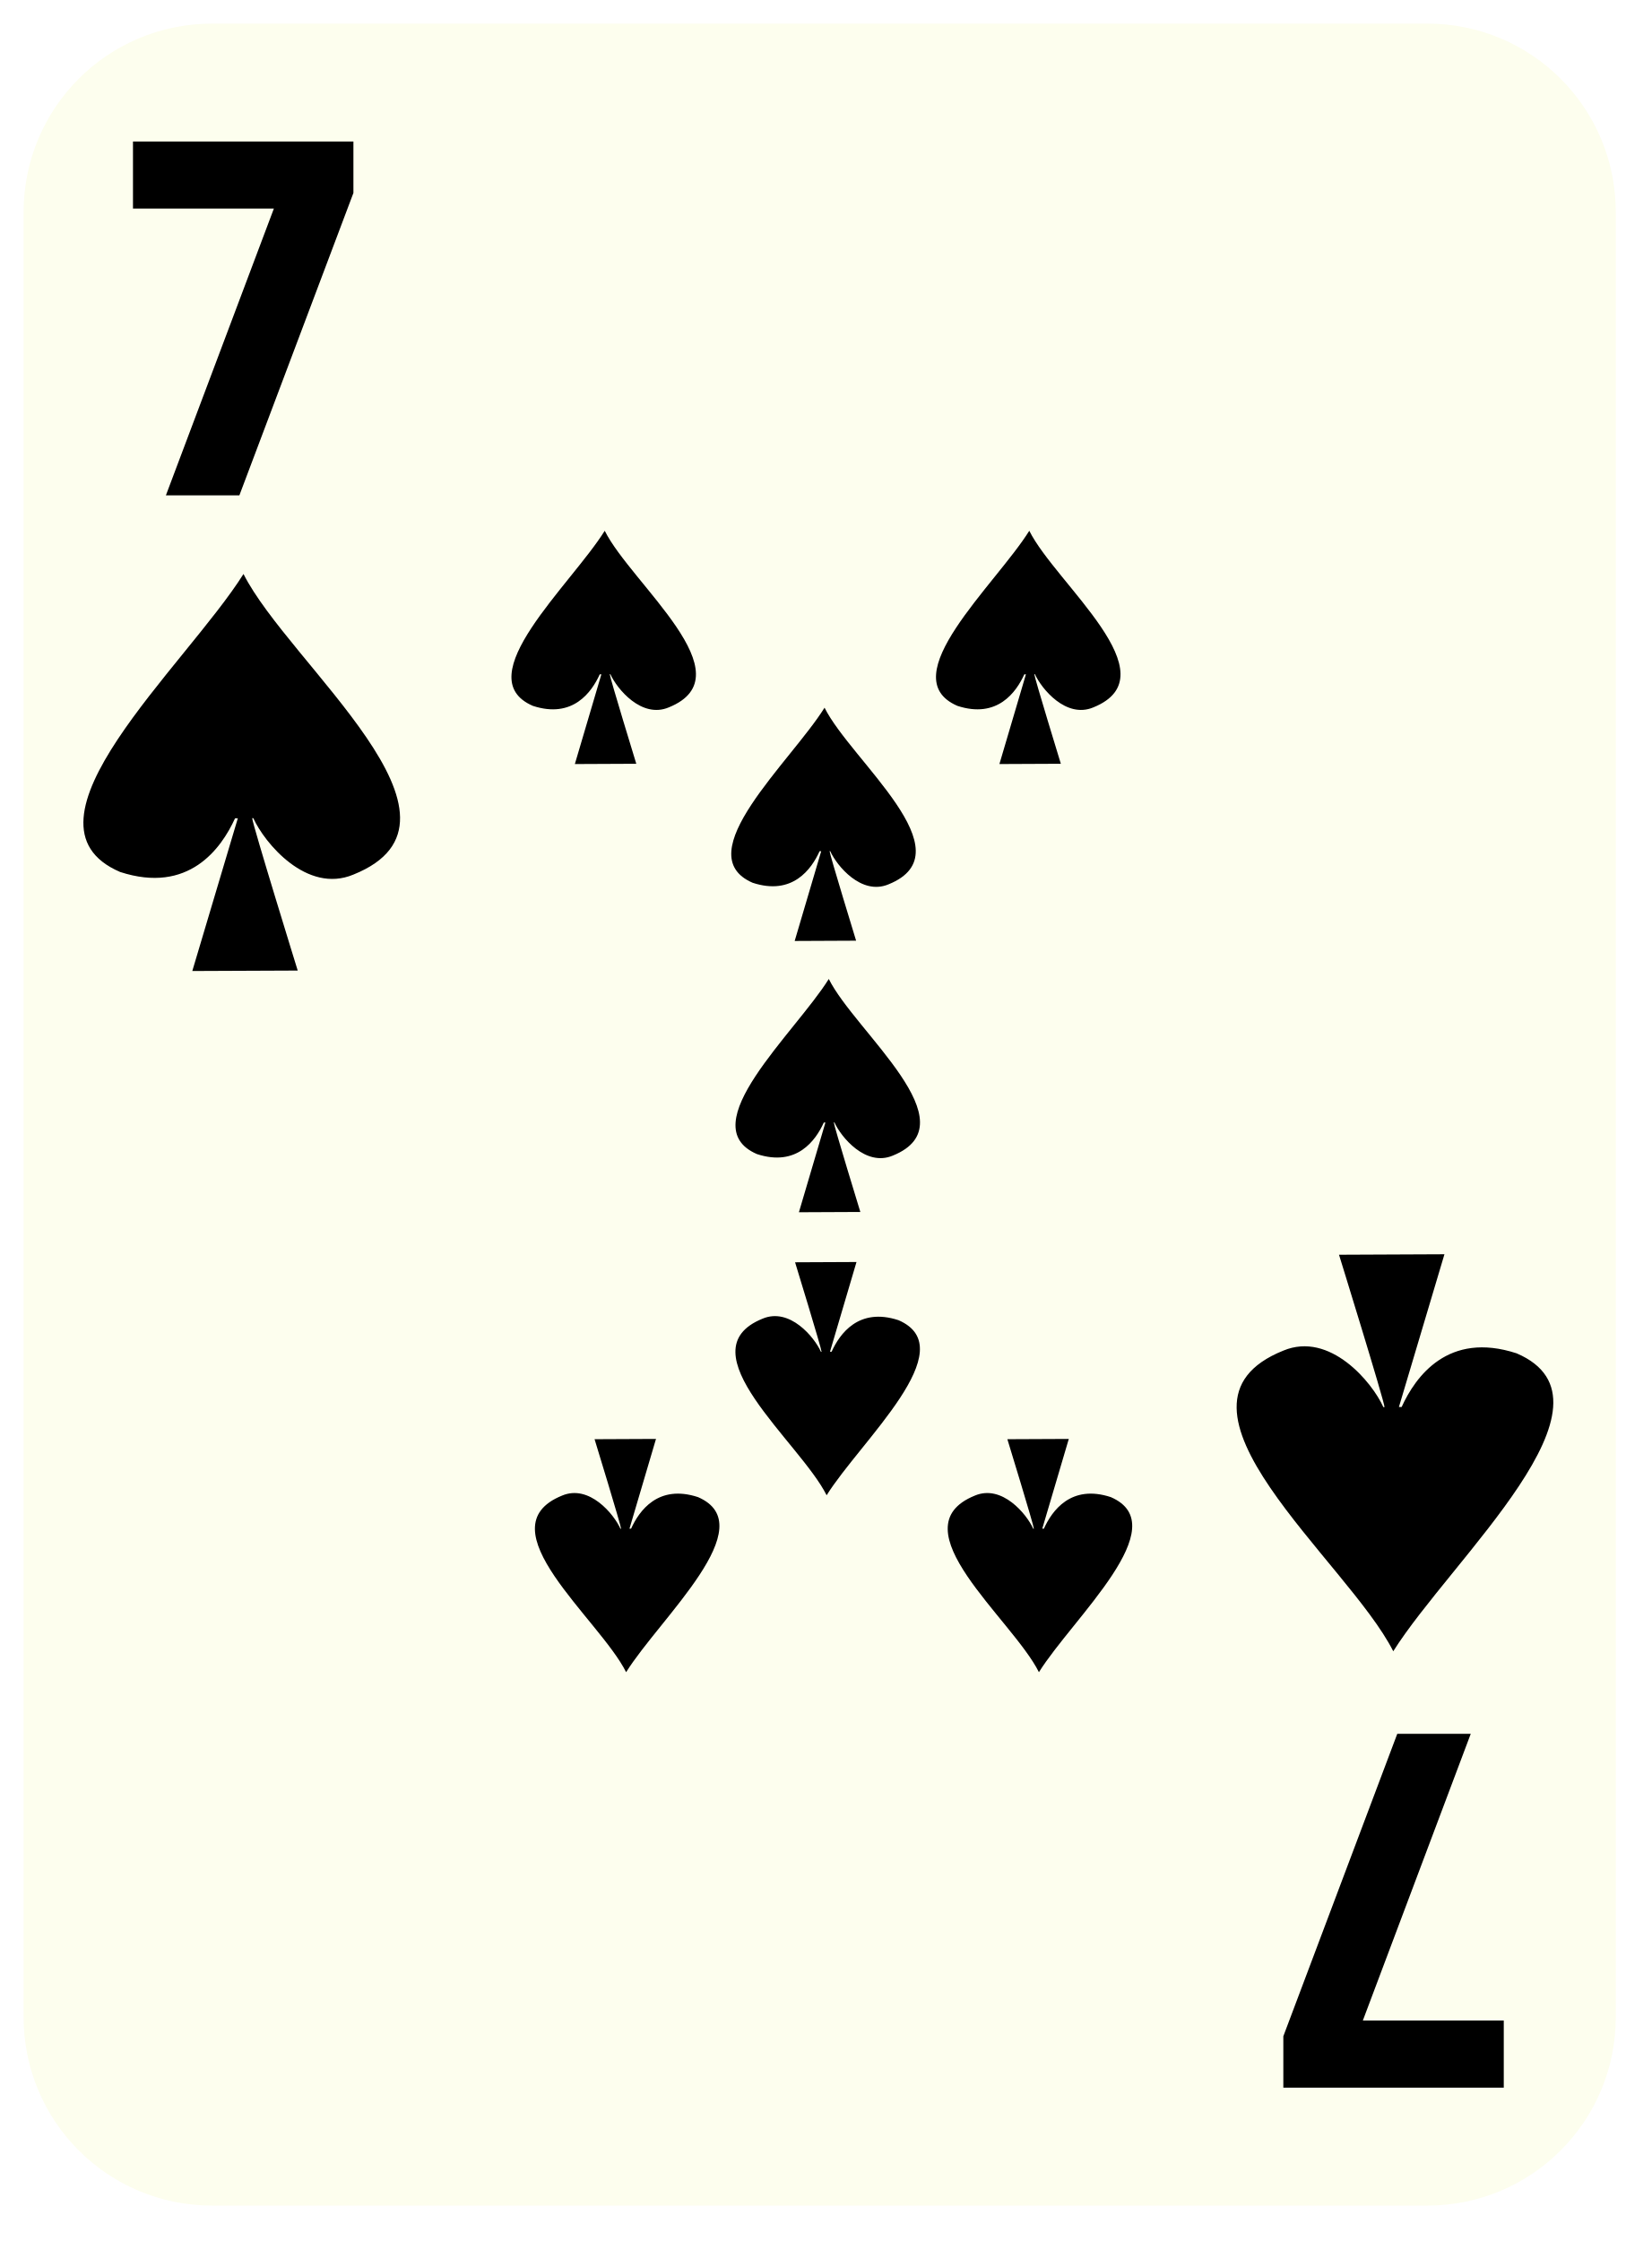
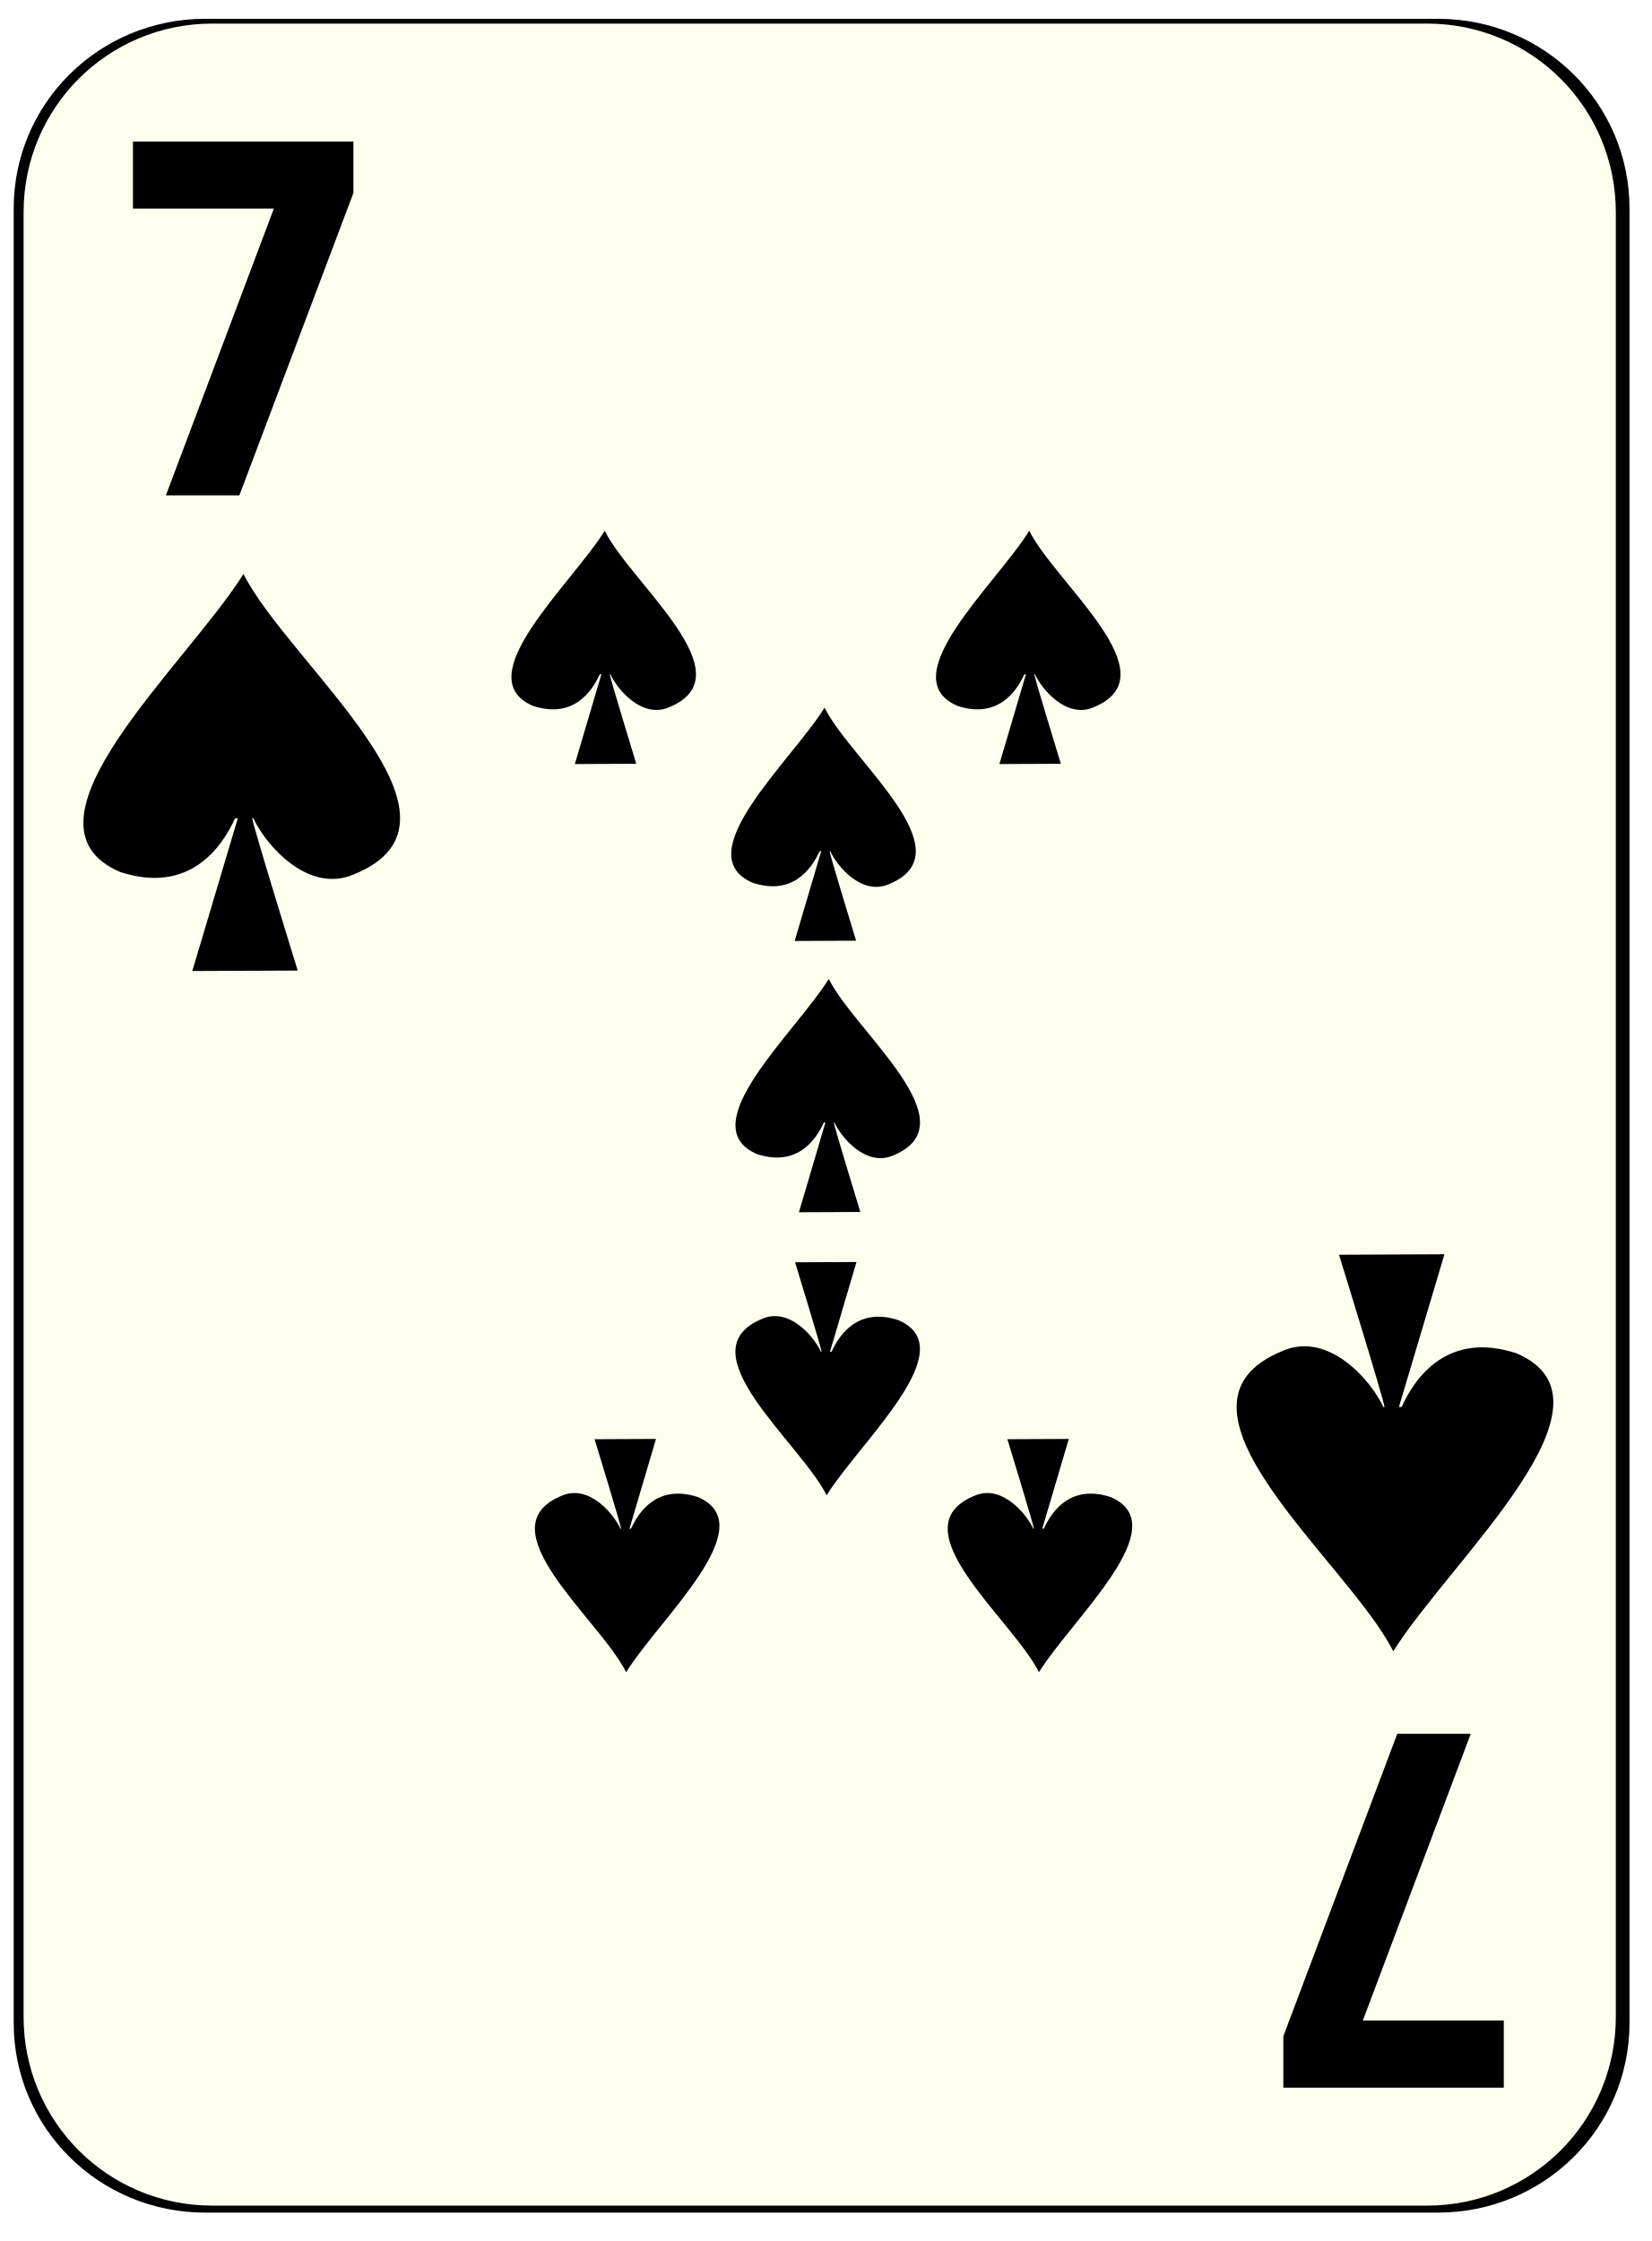
<svg xmlns="http://www.w3.org/2000/svg" id="svg2" viewBox="0 0 140 190" version="1.0" y="0" x="0">
  <g id="layer1">
    <g id="g5630">
+       <path id="rect1306-4" style="fill:#010101;fill-opacity:1" d="m 17.398,1.594 104.526,0 c 8.991,0 16.237,7.175 16.237,16.086 l 0,153.827 c 0,8.908 -7.246,16.086 -16.237,16.086 l -104.526,0 c -8.995,0 -16.237,-7.179 -16.237,-16.086 l 0,-153.827 c 0,-8.912 7.242,-16.086 16.237,-16.086 z" />
      <path id="rect1306" style="fill:#fdfeee" d="m18 2h103c8.86 0 16 7.136 16 16v153c0 8.86-7.14 16-16 16h-103c-8.864 0-16-7.14-16-16v-153c0-8.864 7.136-16 16-16z" />
    </g>
  </g>
  <g id="g1729" transform="matrix(.59314 0 0 .23894 -103.05 9.256)">
    <path id="path1731" style="stroke-linejoin:round;fill-rule:evenodd;stroke-width:.759;fill:#000000" d="m260.18 149.6c-4.84 19.24-19.68 52-10.28 62.12 5.71 4.66 8.42-4.88 9.57-11.19h0.23l-3.79 31.84 8.78-0.1s-3.78-30.6-3.79-31.77h0.09c0.93 5.16 4.46 15.83 8.34 11.77 11.34-11.4-5.36-43.83-9.15-62.67z" />
  </g>
  <g id="g1753" transform="matrix(-.59314 0 0 -.23894 207.41 177.52)">
    <path id="path1755" style="stroke-linejoin:round;fill-rule:evenodd;stroke-width:.759;fill:#000000" d="m260.18 149.6c-4.84 19.24-19.68 52-10.28 62.12 5.71 4.66 8.42-4.88 9.57-11.19h0.23l-3.79 31.84 8.78-0.1s-3.78-30.6-3.79-31.77h0.09c0.93 5.16 4.46 15.83 8.34 11.77 11.34-11.4-5.36-43.83-9.15-62.67z" />
  </g>
  <g id="g3456" transform="matrix(.59314 0 0 .23894 -67.053 9.256)">
    <path id="path3458" style="stroke-linejoin:round;fill-rule:evenodd;stroke-width:.759;fill:#000000" d="m260.18 149.6c-4.84 19.24-19.68 52-10.28 62.12 5.71 4.66 8.42-4.88 9.57-11.19h0.23l-3.79 31.84 8.78-0.1s-3.78-30.6-3.79-31.77h0.09c0.93 5.16 4.46 15.83 8.34 11.77 11.34-11.4-5.36-43.83-9.15-62.67z" />
  </g>
  <g id="g3460" transform="matrix(-.59314 0 0 -.23894 242.41 177.52)">
    <path id="path3462" style="stroke-linejoin:round;fill-rule:evenodd;stroke-width:.759;fill:#000000" d="m260.18 149.6c-4.84 19.24-19.68 52-10.28 62.12 5.71 4.66 8.42-4.88 9.57-11.19h0.23l-3.79 31.84 8.78-0.1s-3.78-30.6-3.79-31.77h0.09c0.93 5.16 4.46 15.83 8.34 11.77 11.34-11.4-5.36-43.83-9.15-62.67z" />
  </g>
  <path id="path1561" style="fill-rule:evenodd;fill:#000000" d="m20.645 48.665c-4.925 7.825-20.035 21.149-10.463 25.263 5.811 1.894 8.576-1.983 9.747-4.549h0.235l-3.859 12.946 8.937-0.038s-3.85-12.445-3.859-12.921h0.094c0.946 2.097 4.536 6.439 8.484 4.785 11.546-4.635-5.455-17.824-9.316-25.486z" />
  <path id="text2850" style="fill:#000000" d="m11.275 11.998h18.69v4.36l-9.669 25.64h-6.23l9.154-24.313h-11.945v-5.687" />
  <path id="path18705" style="fill-rule:evenodd;fill:#000000" d="m118.13 140c4.92-7.82 20.03-21.15 10.46-25.26-5.81-1.9-8.58 1.98-9.75 4.55h-0.23l3.86-12.95-8.94 0.04s3.85 12.44 3.86 12.92h-0.1c-0.94-2.1-4.53-6.44-8.48-4.79-11.547 4.64 5.45 17.83 9.32 25.49z" />
  <path id="text18707" style="fill:#000000" d="m127.5 177h-18.69v-4.36l9.66-25.64h6.23l-9.15 24.31h11.95v5.69" />
  <g id="g3957" transform="matrix(.59314 0 0 .23894 -84.412 24.256)">
    <path id="path3959" style="stroke-linejoin:round;fill-rule:evenodd;stroke-width:.759;fill:#000000" d="m260.18 149.6c-4.84 19.24-19.68 52-10.28 62.12 5.71 4.66 8.42-4.88 9.57-11.19h0.23l-3.79 31.84 8.78-0.1s-3.78-30.6-3.79-31.77h0.09c0.93 5.16 4.46 15.83 8.34 11.77 11.34-11.4-5.36-43.83-9.15-62.67z" />
  </g>
  <g id="g4593" transform="matrix(-.59314 0 0 -.23894 224.41 162.52)">
    <path id="path4595" style="stroke-linejoin:round;fill-rule:evenodd;stroke-width:.759;fill:#000000" d="m260.18 149.6c-4.84 19.24-19.68 52-10.28 62.12 5.71 4.66 8.42-4.88 9.57-11.19h0.23l-3.79 31.84 8.78-0.1s-3.78-30.6-3.79-31.77h0.09c0.93 5.16 4.46 15.83 8.34 11.77 11.34-11.4-5.36-43.83-9.15-62.67z" />
  </g>
  <g id="g4982" transform="matrix(.59314 0 0 .23894 -84.053 47.256)">
    <path id="path4984" style="stroke-linejoin:round;fill-rule:evenodd;stroke-width:.759;fill:#000000" d="m260.18 149.6c-4.84 19.24-19.68 52-10.28 62.12 5.71 4.66 8.42-4.88 9.57-11.19h0.23l-3.79 31.84 8.78-0.1s-3.78-30.6-3.79-31.77h0.09c0.93 5.16 4.46 15.83 8.34 11.77 11.34-11.4-5.36-43.83-9.15-62.67z" />
  </g>
</svg>
